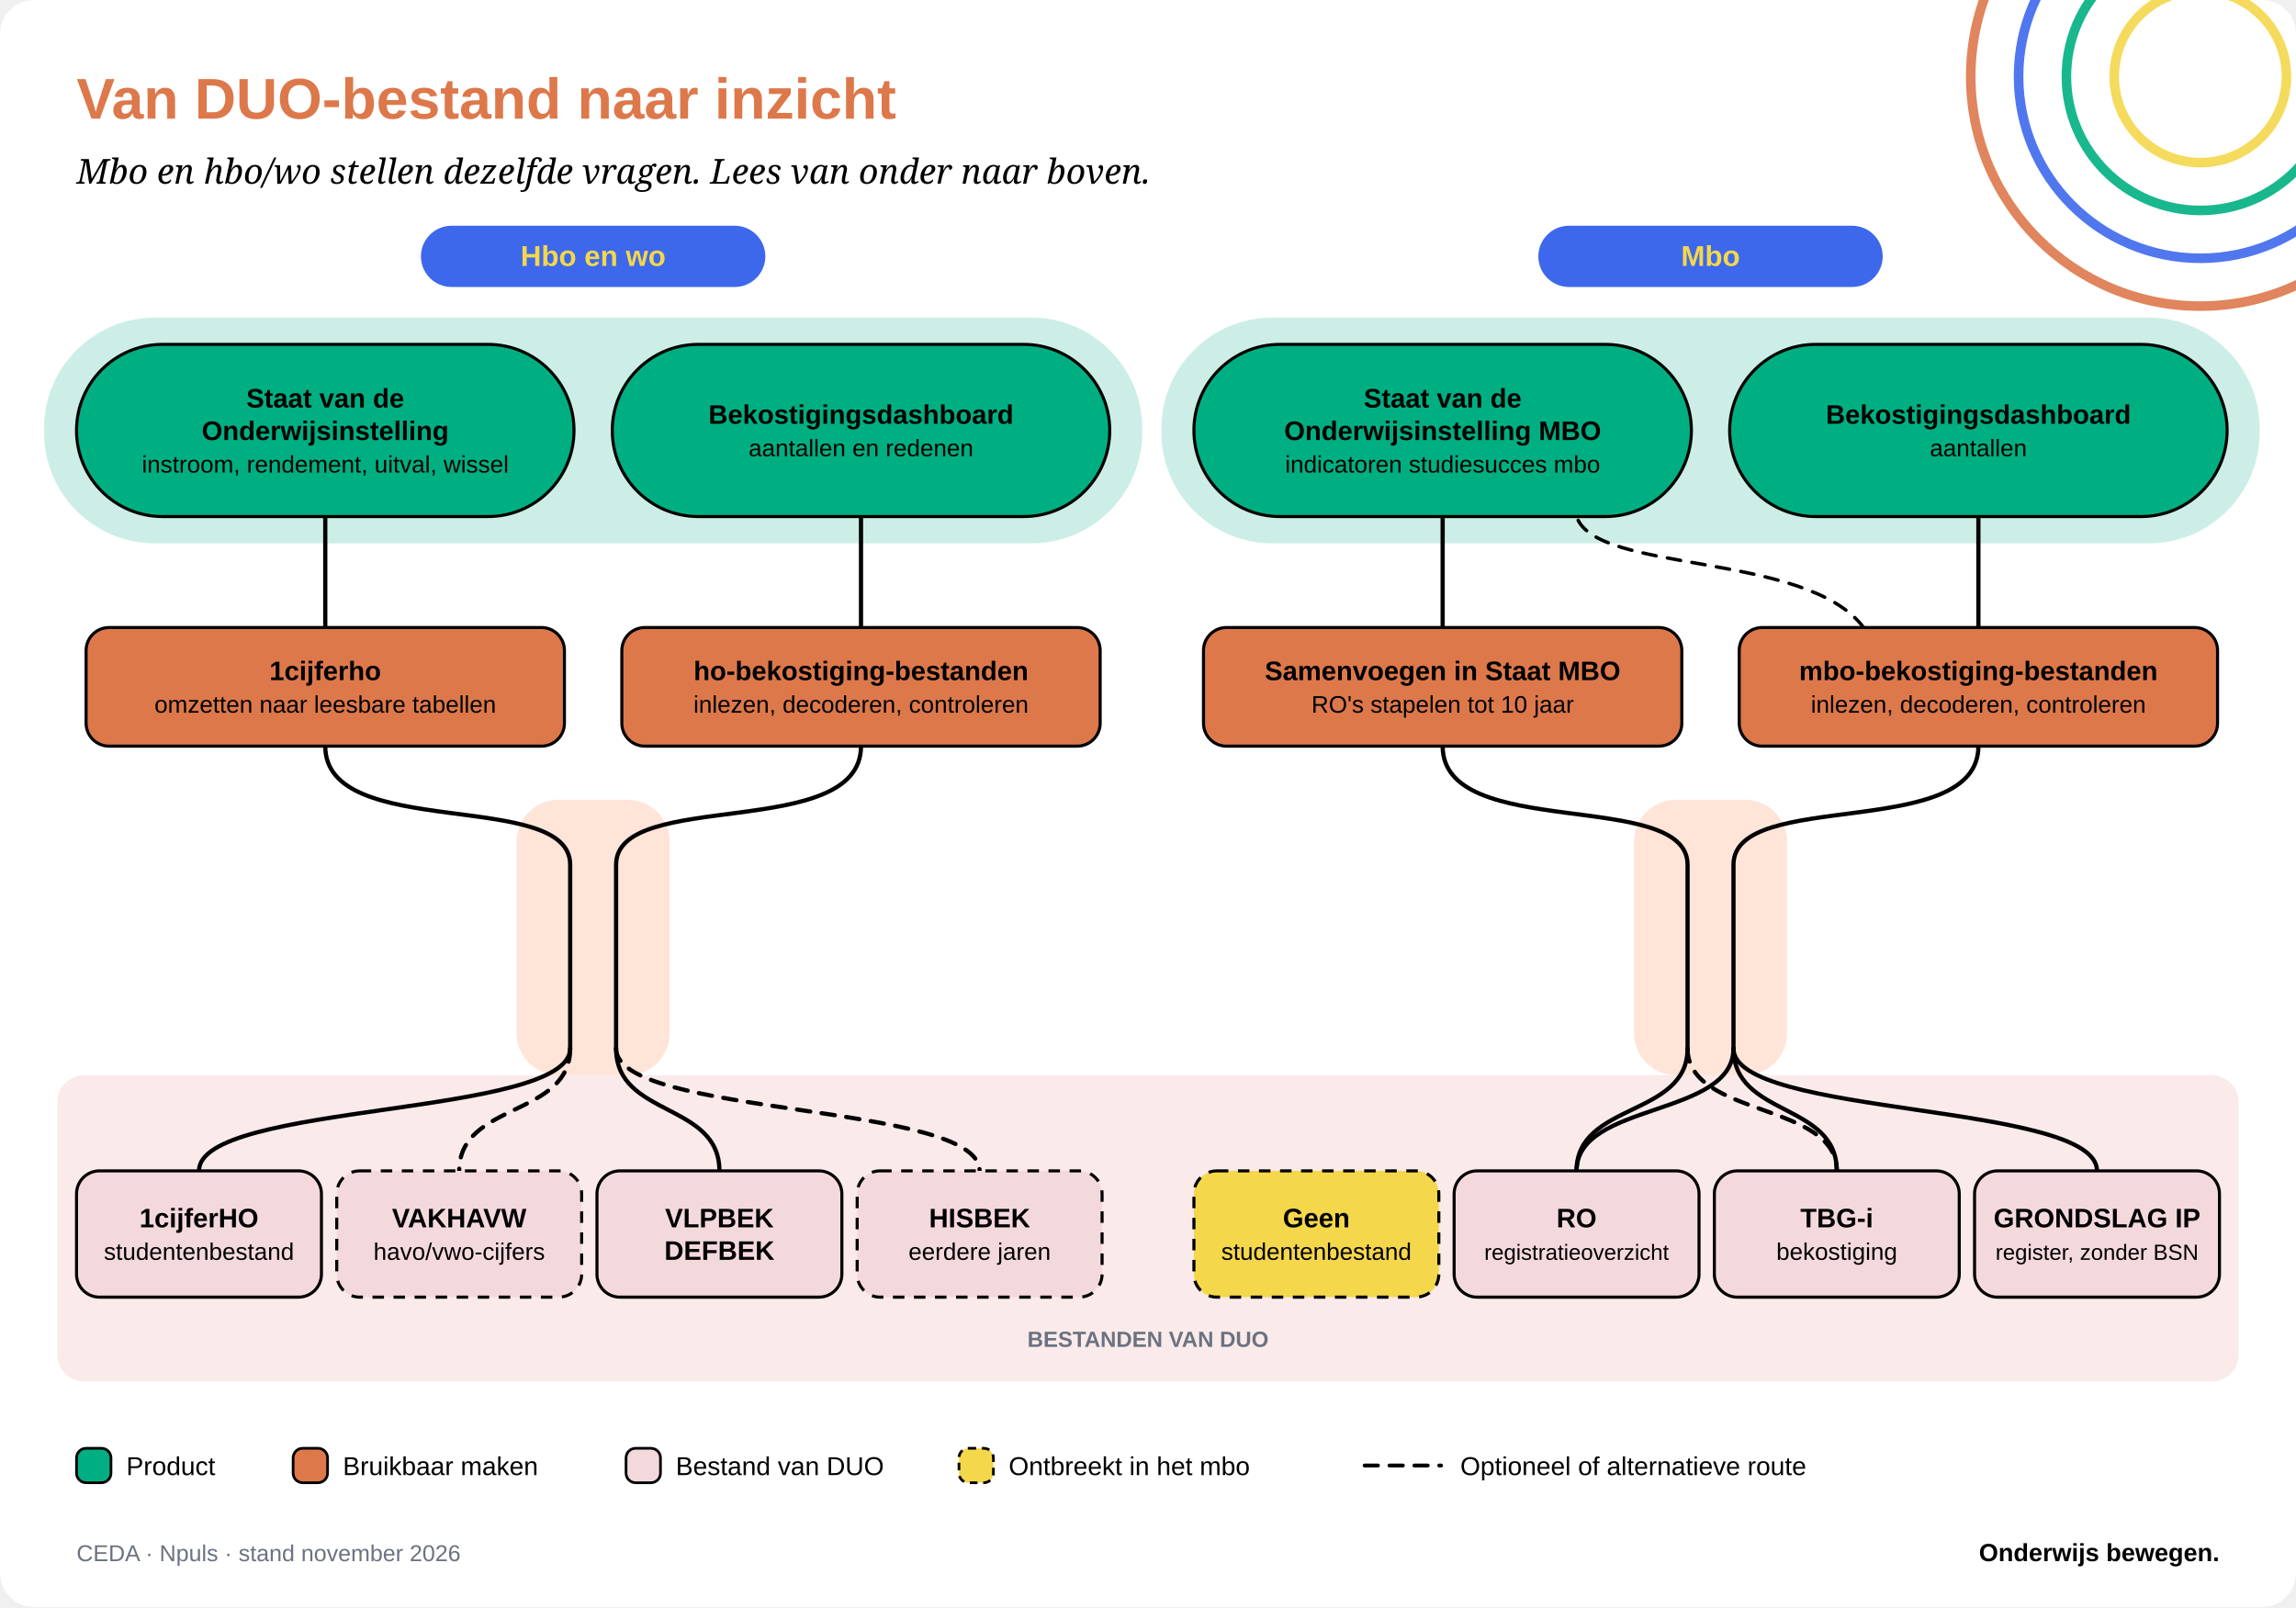
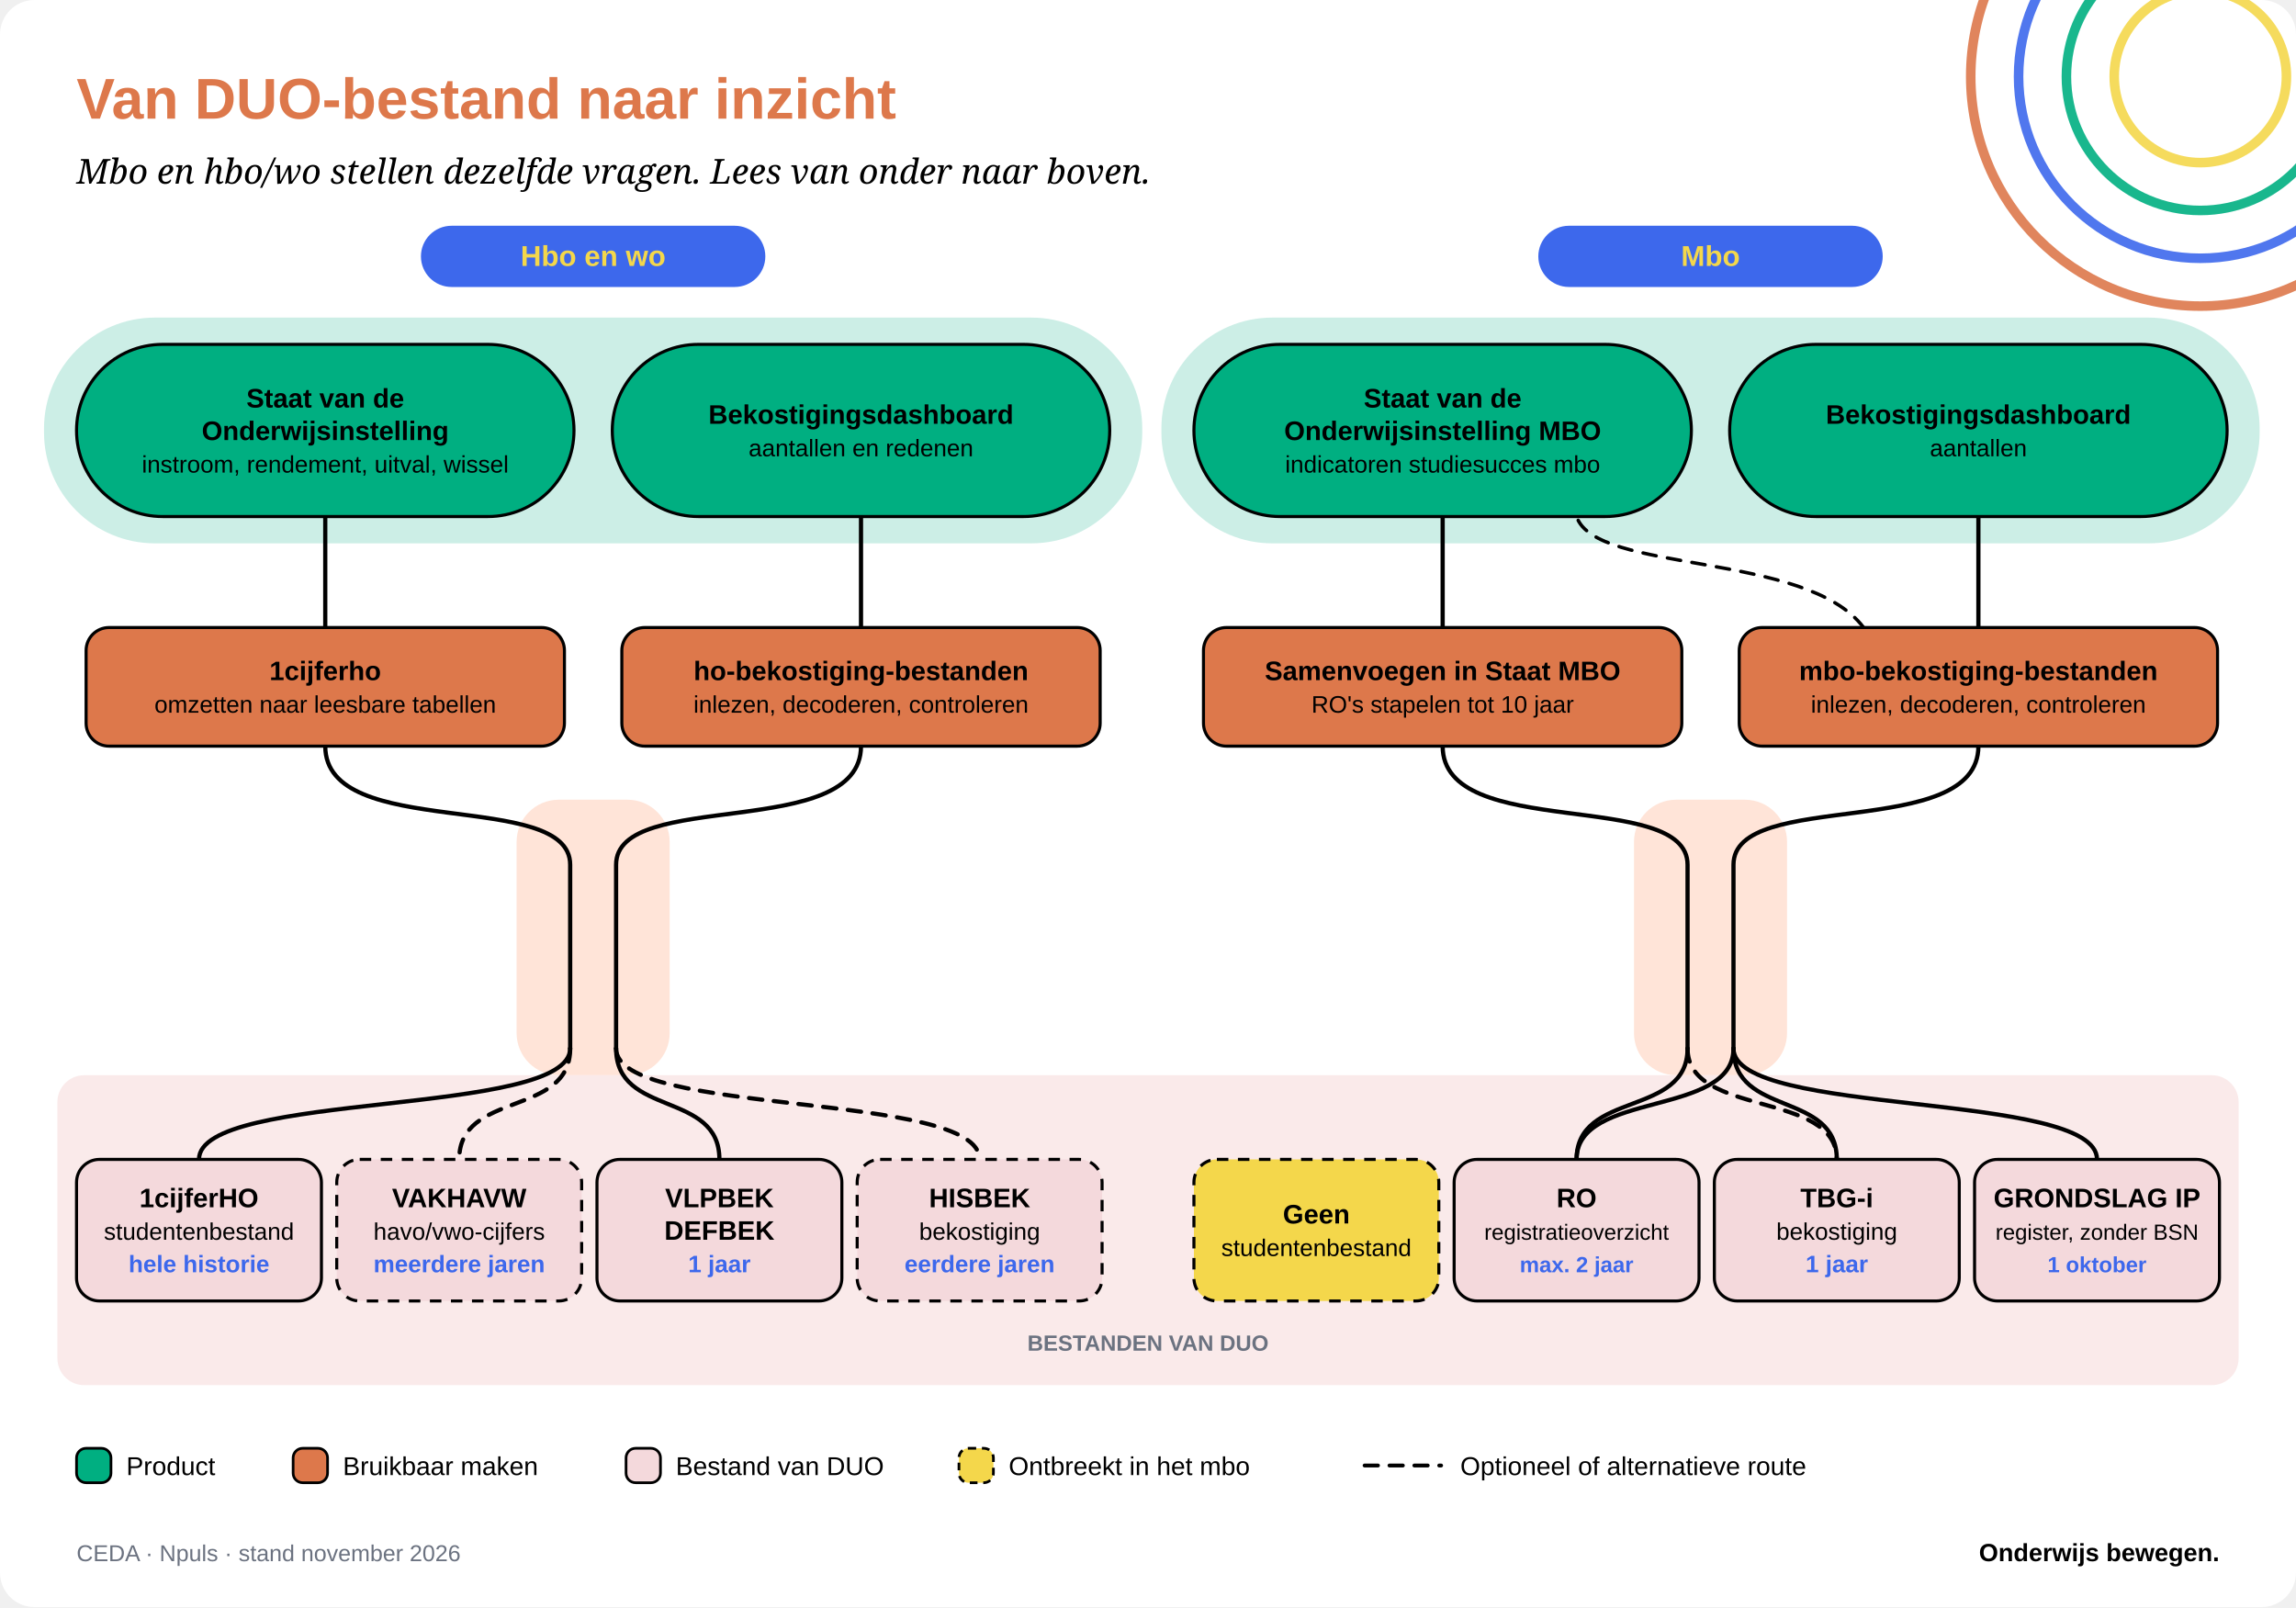
<svg xmlns="http://www.w3.org/2000/svg" viewBox="0 0 1200 840" width="1200" height="840" role="img" aria-labelledby="titel beschrijving">
  <defs>
    <clipPath id="kader">
      <rect width="1200" height="840" rx="18" />
    </clipPath>
  </defs>
  <rect width="1200" height="840" rx="18" fill="#FFFFFF" />
  <g clip-path="url(#kader)" fill="none" stroke-width="5">
    <circle cx="1150" cy="40" r="120" stroke="#DD784B" opacity="0.9" />
    <circle cx="1150" cy="40" r="95" stroke="#3D68EC" opacity="0.9" />
    <circle cx="1150" cy="40" r="70" stroke="#00AF81" opacity="0.9" />
    <circle cx="1150" cy="40" r="45" stroke="#F4D74B" opacity="0.9" />
  </g>
  <text x="40" y="62" font-family="'General Sans', Arial, Helvetica, sans-serif" font-size="30" font-weight="600" font-style="normal" fill="#DD784B" text-anchor="start">Van DUO-bestand naar inzicht</text>
  <text x="40" y="96" font-family="'Cooper Light BT', Georgia, serif" font-size="18" font-weight="400" font-style="italic" fill="#000000" text-anchor="start">Mbo en hbo/wo stellen dezelfde vragen. Lees van onder naar boven.</text>
-   <rect x="30" y="562" width="1140" height="160" rx="14" fill="#FAEAEA" />
-   <text x="600.0" y="704" font-family="'General Sans', Arial, Helvetica, sans-serif" font-size="11.5" font-weight="600" font-style="normal" fill="#6B7280" text-anchor="middle">BESTANDEN VAN DUO</text>
+   <rect x="30" y="562" width="1140" height="162" rx="14" fill="#FAEAEA" />
+   <text x="600.0" y="706" font-family="'General Sans', Arial, Helvetica, sans-serif" font-size="11.5" font-weight="600" font-style="normal" fill="#6B7280" text-anchor="middle">BESTANDEN VAN DUO</text>
  <rect x="220" y="118" width="180" height="32" rx="16" fill="#3D68EC" />
  <text x="310" y="139" font-family="'General Sans', Arial, Helvetica, sans-serif" font-size="15" font-weight="600" font-style="normal" fill="#F4D74B" text-anchor="middle">Hbo en wo</text>
  <rect x="23" y="166" width="574" height="118" rx="58" fill="#CCEEE6" />
  <rect x="270" y="418" width="80" height="144" rx="22" fill="#FFE4D8" />
  <path d="M170,390 C170,440 298,412 298,452 L298,548" fill="none" stroke="#000000" stroke-width="2.2" stroke-linecap="round" />
-   <path d="M298,548 C298,584 104.0,576 104.0,612" fill="none" stroke="#000000" stroke-width="2.2" stroke-linecap="round" />
-   <path d="M298,548 C298,584 240.0,576 240.0,612" fill="none" stroke="#000000" stroke-width="2.2" stroke-linecap="round" stroke-dasharray="7 6" />
+   <path d="M298,548 C298,584 104.0,570 104.0,606" fill="none" stroke="#000000" stroke-width="2.2" stroke-linecap="round" />
+   <path d="M298,548 C298,584 240.0,570 240.0,606" fill="none" stroke="#000000" stroke-width="2.2" stroke-linecap="round" stroke-dasharray="7 6" />
  <path d="M170,270 L170,328" fill="none" stroke="#000000" stroke-width="2.2" stroke-linecap="round" />
  <path d="M450,390 C450,440 322,412 322,452 L322,548" fill="none" stroke="#000000" stroke-width="2.2" stroke-linecap="round" />
-   <path d="M322,548 C322,584 376.0,576 376.0,612" fill="none" stroke="#000000" stroke-width="2.2" stroke-linecap="round" />
-   <path d="M322,548 C322,584 512.0,576 512.0,612" fill="none" stroke="#000000" stroke-width="2.2" stroke-linecap="round" stroke-dasharray="7 6" />
+   <path d="M322,548 C322,584 376.0,570 376.0,606" fill="none" stroke="#000000" stroke-width="2.2" stroke-linecap="round" />
+   <path d="M322,548 C322,584 512.0,570 512.0,606" fill="none" stroke="#000000" stroke-width="2.2" stroke-linecap="round" stroke-dasharray="7 6" />
  <path d="M450,270 L450,328" fill="none" stroke="#000000" stroke-width="2.2" stroke-linecap="round" />
  <rect x="40.0" y="180" width="260" height="90" rx="45" fill="#00AF81" stroke="#000000" stroke-width="1.6" />
  <text x="170" y="213.0" font-family="'General Sans', Arial, Helvetica, sans-serif" font-size="14" font-weight="600" font-style="normal" fill="#000000" text-anchor="middle">Staat van de</text>
  <text x="170" y="230.0" font-family="'General Sans', Arial, Helvetica, sans-serif" font-size="14" font-weight="600" font-style="normal" fill="#000000" text-anchor="middle">Onderwijsinstelling</text>
  <text x="170" y="247.0" font-family="'General Sans', Arial, Helvetica, sans-serif" font-size="12.5" font-weight="400" font-style="normal" fill="#000000" text-anchor="middle">instroom, rendement, uitval, wissel</text>
  <rect x="45.0" y="328" width="250" height="62" rx="12" fill="#DD784B" stroke="#000000" stroke-width="1.6" />
  <text x="170" y="355.5" font-family="'General Sans', Arial, Helvetica, sans-serif" font-size="14" font-weight="600" font-style="normal" fill="#000000" text-anchor="middle">1cijferho</text>
  <text x="170" y="372.5" font-family="'General Sans', Arial, Helvetica, sans-serif" font-size="12.5" font-weight="400" font-style="normal" fill="#000000" text-anchor="middle">omzetten naar leesbare tabellen</text>
  <rect x="320.0" y="180" width="260" height="90" rx="45" fill="#00AF81" stroke="#000000" stroke-width="1.6" />
  <text x="450" y="221.5" font-family="'General Sans', Arial, Helvetica, sans-serif" font-size="14" font-weight="600" font-style="normal" fill="#000000" text-anchor="middle">Bekostigingsdashboard</text>
  <text x="450" y="238.5" font-family="'General Sans', Arial, Helvetica, sans-serif" font-size="12.5" font-weight="400" font-style="normal" fill="#000000" text-anchor="middle">aantallen en redenen</text>
  <rect x="325.0" y="328" width="250" height="62" rx="12" fill="#DD784B" stroke="#000000" stroke-width="1.6" />
  <text x="450" y="355.5" font-family="'General Sans', Arial, Helvetica, sans-serif" font-size="14" font-weight="600" font-style="normal" fill="#000000" text-anchor="middle">ho-bekostiging-bestanden</text>
  <text x="450" y="372.5" font-family="'General Sans', Arial, Helvetica, sans-serif" font-size="12.5" font-weight="400" font-style="normal" fill="#000000" text-anchor="middle">inlezen, decoderen, controleren</text>
-   <rect x="40.0" y="612" width="128" height="66" rx="12" fill="#F4D9DC" stroke="#000000" stroke-width="1.6" />
-   <text x="104.0" y="641.5" font-family="'General Sans', Arial, Helvetica, sans-serif" font-size="14" font-weight="600" font-style="normal" fill="#000000" text-anchor="middle">1cijferHO</text>
-   <text x="104.0" y="658.5" font-family="'General Sans', Arial, Helvetica, sans-serif" font-size="12.5" font-weight="400" font-style="normal" fill="#000000" text-anchor="middle">studentenbestand</text>
-   <rect x="176.0" y="612" width="128" height="66" rx="12" fill="#F4D9DC" stroke="#000000" stroke-width="1.6" stroke-dasharray="6 5" />
-   <text x="240.0" y="641.5" font-family="'General Sans', Arial, Helvetica, sans-serif" font-size="14" font-weight="600" font-style="normal" fill="#000000" text-anchor="middle">VAKHAVW</text>
-   <text x="240.0" y="658.5" font-family="'General Sans', Arial, Helvetica, sans-serif" font-size="12.5" font-weight="400" font-style="normal" fill="#000000" text-anchor="middle">havo/vwo-cijfers</text>
-   <rect x="312.0" y="612" width="128" height="66" rx="12" fill="#F4D9DC" stroke="#000000" stroke-width="1.6" />
-   <text x="376.0" y="641.5" font-family="'General Sans', Arial, Helvetica, sans-serif" font-size="14" font-weight="600" font-style="normal" fill="#000000" text-anchor="middle">VLPBEK</text>
-   <text x="376.0" y="658.5" font-family="'General Sans', Arial, Helvetica, sans-serif" font-size="14" font-weight="600" font-style="normal" fill="#000000" text-anchor="middle">DEFBEK</text>
-   <rect x="448.0" y="612" width="128" height="66" rx="12" fill="#F4D9DC" stroke="#000000" stroke-width="1.6" stroke-dasharray="6 5" />
-   <text x="512.0" y="641.5" font-family="'General Sans', Arial, Helvetica, sans-serif" font-size="14" font-weight="600" font-style="normal" fill="#000000" text-anchor="middle">HISBEK</text>
-   <text x="512.0" y="658.5" font-family="'General Sans', Arial, Helvetica, sans-serif" font-size="12.5" font-weight="400" font-style="normal" fill="#000000" text-anchor="middle">eerdere jaren</text>
+   <rect x="40.0" y="606" width="128" height="74" rx="12" fill="#F4D9DC" stroke="#000000" stroke-width="1.6" />
+   <text x="104.0" y="631.0" font-family="'General Sans', Arial, Helvetica, sans-serif" font-size="14" font-weight="600" font-style="normal" fill="#000000" text-anchor="middle">1cijferHO</text>
+   <text x="104.0" y="648.0" font-family="'General Sans', Arial, Helvetica, sans-serif" font-size="12.5" font-weight="400" font-style="normal" fill="#000000" text-anchor="middle">studentenbestand</text>
+   <text x="104.0" y="665.0" font-family="'General Sans', Arial, Helvetica, sans-serif" font-size="12.5" font-weight="600" font-style="normal" fill="#3D68EC" text-anchor="middle">hele historie</text>
+   <rect x="176.0" y="606" width="128" height="74" rx="12" fill="#F4D9DC" stroke="#000000" stroke-width="1.6" stroke-dasharray="6 5" />
+   <text x="240.0" y="631.0" font-family="'General Sans', Arial, Helvetica, sans-serif" font-size="14" font-weight="600" font-style="normal" fill="#000000" text-anchor="middle">VAKHAVW</text>
+   <text x="240.0" y="648.0" font-family="'General Sans', Arial, Helvetica, sans-serif" font-size="12.5" font-weight="400" font-style="normal" fill="#000000" text-anchor="middle">havo/vwo-cijfers</text>
+   <text x="240.0" y="665.0" font-family="'General Sans', Arial, Helvetica, sans-serif" font-size="12.5" font-weight="600" font-style="normal" fill="#3D68EC" text-anchor="middle">meerdere jaren</text>
+   <rect x="312.0" y="606" width="128" height="74" rx="12" fill="#F4D9DC" stroke="#000000" stroke-width="1.6" />
+   <text x="376.0" y="631.0" font-family="'General Sans', Arial, Helvetica, sans-serif" font-size="14" font-weight="600" font-style="normal" fill="#000000" text-anchor="middle">VLPBEK</text>
+   <text x="376.0" y="648.0" font-family="'General Sans', Arial, Helvetica, sans-serif" font-size="14" font-weight="600" font-style="normal" fill="#000000" text-anchor="middle">DEFBEK</text>
+   <text x="376.0" y="665.0" font-family="'General Sans', Arial, Helvetica, sans-serif" font-size="12.5" font-weight="600" font-style="normal" fill="#3D68EC" text-anchor="middle">1 jaar</text>
+   <rect x="448.0" y="606" width="128" height="74" rx="12" fill="#F4D9DC" stroke="#000000" stroke-width="1.6" stroke-dasharray="6 5" />
+   <text x="512.0" y="631.0" font-family="'General Sans', Arial, Helvetica, sans-serif" font-size="14" font-weight="600" font-style="normal" fill="#000000" text-anchor="middle">HISBEK</text>
+   <text x="512.0" y="648.0" font-family="'General Sans', Arial, Helvetica, sans-serif" font-size="12.5" font-weight="400" font-style="normal" fill="#000000" text-anchor="middle">bekostiging</text>
+   <text x="512.0" y="665.0" font-family="'General Sans', Arial, Helvetica, sans-serif" font-size="12.5" font-weight="600" font-style="normal" fill="#3D68EC" text-anchor="middle">eerdere jaren</text>
  <rect x="804" y="118" width="180" height="32" rx="16" fill="#3D68EC" />
  <text x="894" y="139" font-family="'General Sans', Arial, Helvetica, sans-serif" font-size="15" font-weight="600" font-style="normal" fill="#F4D74B" text-anchor="middle">Mbo</text>
  <rect x="607" y="166" width="574" height="118" rx="58" fill="#CCEEE6" />
  <rect x="854" y="418" width="80" height="144" rx="22" fill="#FFE4D8" />
  <path d="M754,390 C754,440 882,412 882,452 L882,548" fill="none" stroke="#000000" stroke-width="2.2" stroke-linecap="round" />
-   <path d="M882,548 C882,584 824.0,576 824.0,612" fill="none" stroke="#000000" stroke-width="2.2" stroke-linecap="round" />
-   <path d="M882,548 C882,584 960.0,576 960.0,612" fill="none" stroke="#000000" stroke-width="2.2" stroke-linecap="round" stroke-dasharray="7 6" />
+   <path d="M882,548 C882,584 824.0,570 824.0,606" fill="none" stroke="#000000" stroke-width="2.2" stroke-linecap="round" />
+   <path d="M882,548 C882,584 960.0,570 960.0,606" fill="none" stroke="#000000" stroke-width="2.2" stroke-linecap="round" stroke-dasharray="7 6" />
  <path d="M754,270 L754,328" fill="none" stroke="#000000" stroke-width="2.2" stroke-linecap="round" />
  <path d="M1034,390 C1034,440 906,412 906,452 L906,548" fill="none" stroke="#000000" stroke-width="2.2" stroke-linecap="round" />
-   <path d="M906,548 C906,584 824.0,576 824.0,612" fill="none" stroke="#000000" stroke-width="2.2" stroke-linecap="round" />
-   <path d="M906,548 C906,584 960.0,576 960.0,612" fill="none" stroke="#000000" stroke-width="2.2" stroke-linecap="round" />
-   <path d="M906,548 C906,584 1096.0,576 1096.0,612" fill="none" stroke="#000000" stroke-width="2.2" stroke-linecap="round" />
+   <path d="M906,548 C906,584 824.0,570 824.0,606" fill="none" stroke="#000000" stroke-width="2.2" stroke-linecap="round" />
+   <path d="M906,548 C906,584 960.0,570 960.0,606" fill="none" stroke="#000000" stroke-width="2.2" stroke-linecap="round" />
+   <path d="M906,548 C906,584 1096.0,570 1096.0,606" fill="none" stroke="#000000" stroke-width="2.2" stroke-linecap="round" />
  <path d="M1034,270 L1034,328" fill="none" stroke="#000000" stroke-width="2.2" stroke-linecap="round" />
  <path d="M974,328 C944,288 834,300 824,270" fill="none" stroke="#000000" stroke-width="1.8" stroke-linecap="round" stroke-dasharray="7 6" />
  <rect x="624.0" y="180" width="260" height="90" rx="45" fill="#00AF81" stroke="#000000" stroke-width="1.6" />
  <text x="754" y="213.0" font-family="'General Sans', Arial, Helvetica, sans-serif" font-size="14" font-weight="600" font-style="normal" fill="#000000" text-anchor="middle">Staat van de</text>
  <text x="754" y="230.0" font-family="'General Sans', Arial, Helvetica, sans-serif" font-size="14" font-weight="600" font-style="normal" fill="#000000" text-anchor="middle">Onderwijsinstelling MBO</text>
  <text x="754" y="247.0" font-family="'General Sans', Arial, Helvetica, sans-serif" font-size="12.5" font-weight="400" font-style="normal" fill="#000000" text-anchor="middle">indicatoren studiesucces mbo</text>
  <rect x="629.0" y="328" width="250" height="62" rx="12" fill="#DD784B" stroke="#000000" stroke-width="1.6" />
  <text x="754" y="355.5" font-family="'General Sans', Arial, Helvetica, sans-serif" font-size="14" font-weight="600" font-style="normal" fill="#000000" text-anchor="middle">Samenvoegen in Staat MBO</text>
  <text x="754" y="372.5" font-family="'General Sans', Arial, Helvetica, sans-serif" font-size="12.5" font-weight="400" font-style="normal" fill="#000000" text-anchor="middle">RO's stapelen tot 10 jaar</text>
  <rect x="904.0" y="180" width="260" height="90" rx="45" fill="#00AF81" stroke="#000000" stroke-width="1.6" />
  <text x="1034" y="221.5" font-family="'General Sans', Arial, Helvetica, sans-serif" font-size="14" font-weight="600" font-style="normal" fill="#000000" text-anchor="middle">Bekostigingsdashboard</text>
  <text x="1034" y="238.5" font-family="'General Sans', Arial, Helvetica, sans-serif" font-size="12.5" font-weight="400" font-style="normal" fill="#000000" text-anchor="middle">aantallen</text>
  <rect x="909.0" y="328" width="250" height="62" rx="12" fill="#DD784B" stroke="#000000" stroke-width="1.6" />
  <text x="1034" y="355.5" font-family="'General Sans', Arial, Helvetica, sans-serif" font-size="14" font-weight="600" font-style="normal" fill="#000000" text-anchor="middle">mbo-bekostiging-bestanden</text>
  <text x="1034" y="372.5" font-family="'General Sans', Arial, Helvetica, sans-serif" font-size="12.5" font-weight="400" font-style="normal" fill="#000000" text-anchor="middle">inlezen, decoderen, controleren</text>
-   <rect x="624.0" y="612" width="128" height="66" rx="12" fill="#F4D74B" stroke="#000000" stroke-width="1.6" stroke-dasharray="6 5" />
-   <text x="688.0" y="641.5" font-family="'General Sans', Arial, Helvetica, sans-serif" font-size="14" font-weight="600" font-style="normal" fill="#000000" text-anchor="middle">Geen</text>
-   <text x="688.0" y="658.5" font-family="'General Sans', Arial, Helvetica, sans-serif" font-size="12.5" font-weight="400" font-style="normal" fill="#000000" text-anchor="middle">studentenbestand</text>
-   <rect x="760.0" y="612" width="128" height="66" rx="12" fill="#F4D9DC" stroke="#000000" stroke-width="1.6" />
-   <text x="824.0" y="641.5" font-family="'General Sans', Arial, Helvetica, sans-serif" font-size="14" font-weight="600" font-style="normal" fill="#000000" text-anchor="middle">RO</text>
-   <text x="824.0" y="658.5" font-family="'General Sans', Arial, Helvetica, sans-serif" font-size="11.5" font-weight="400" font-style="normal" fill="#000000" text-anchor="middle">registratieoverzicht</text>
-   <rect x="896.0" y="612" width="128" height="66" rx="12" fill="#F4D9DC" stroke="#000000" stroke-width="1.6" />
-   <text x="960.0" y="641.5" font-family="'General Sans', Arial, Helvetica, sans-serif" font-size="14" font-weight="600" font-style="normal" fill="#000000" text-anchor="middle">TBG-i</text>
-   <text x="960.0" y="658.5" font-family="'General Sans', Arial, Helvetica, sans-serif" font-size="12.5" font-weight="400" font-style="normal" fill="#000000" text-anchor="middle">bekostiging</text>
-   <rect x="1032.0" y="612" width="128" height="66" rx="12" fill="#F4D9DC" stroke="#000000" stroke-width="1.6" />
-   <text x="1096.0" y="641.5" font-family="'General Sans', Arial, Helvetica, sans-serif" font-size="14" font-weight="600" font-style="normal" fill="#000000" text-anchor="middle">GRONDSLAG IP</text>
-   <text x="1096.0" y="658.5" font-family="'General Sans', Arial, Helvetica, sans-serif" font-size="11.5" font-weight="400" font-style="normal" fill="#000000" text-anchor="middle">register, zonder BSN</text>
+   <rect x="624.0" y="606" width="128" height="74" rx="12" fill="#F4D74B" stroke="#000000" stroke-width="1.6" stroke-dasharray="6 5" />
+   <text x="688.0" y="639.5" font-family="'General Sans', Arial, Helvetica, sans-serif" font-size="14" font-weight="600" font-style="normal" fill="#000000" text-anchor="middle">Geen</text>
+   <text x="688.0" y="656.5" font-family="'General Sans', Arial, Helvetica, sans-serif" font-size="12.5" font-weight="400" font-style="normal" fill="#000000" text-anchor="middle">studentenbestand</text>
+   <rect x="760.0" y="606" width="128" height="74" rx="12" fill="#F4D9DC" stroke="#000000" stroke-width="1.6" />
+   <text x="824.0" y="631.0" font-family="'General Sans', Arial, Helvetica, sans-serif" font-size="14" font-weight="600" font-style="normal" fill="#000000" text-anchor="middle">RO</text>
+   <text x="824.0" y="648.0" font-family="'General Sans', Arial, Helvetica, sans-serif" font-size="11.5" font-weight="400" font-style="normal" fill="#000000" text-anchor="middle">registratieoverzicht</text>
+   <text x="824.0" y="665.0" font-family="'General Sans', Arial, Helvetica, sans-serif" font-size="11.5" font-weight="600" font-style="normal" fill="#3D68EC" text-anchor="middle">max. 2 jaar</text>
+   <rect x="896.0" y="606" width="128" height="74" rx="12" fill="#F4D9DC" stroke="#000000" stroke-width="1.6" />
+   <text x="960.0" y="631.0" font-family="'General Sans', Arial, Helvetica, sans-serif" font-size="14" font-weight="600" font-style="normal" fill="#000000" text-anchor="middle">TBG-i</text>
+   <text x="960.0" y="648.0" font-family="'General Sans', Arial, Helvetica, sans-serif" font-size="12.5" font-weight="400" font-style="normal" fill="#000000" text-anchor="middle">bekostiging</text>
+   <text x="960.0" y="665.0" font-family="'General Sans', Arial, Helvetica, sans-serif" font-size="12.5" font-weight="600" font-style="normal" fill="#3D68EC" text-anchor="middle">1 jaar</text>
+   <rect x="1032.0" y="606" width="128" height="74" rx="12" fill="#F4D9DC" stroke="#000000" stroke-width="1.6" />
+   <text x="1096.0" y="631.0" font-family="'General Sans', Arial, Helvetica, sans-serif" font-size="14" font-weight="600" font-style="normal" fill="#000000" text-anchor="middle">GRONDSLAG IP</text>
+   <text x="1096.0" y="648.0" font-family="'General Sans', Arial, Helvetica, sans-serif" font-size="11.5" font-weight="400" font-style="normal" fill="#000000" text-anchor="middle">register, zonder BSN</text>
+   <text x="1096.0" y="665.0" font-family="'General Sans', Arial, Helvetica, sans-serif" font-size="11.5" font-weight="600" font-style="normal" fill="#3D68EC" text-anchor="middle">1 oktober</text>
  <rect x="40" y="757" width="18" height="18" rx="5" fill="#00AF81" stroke="#000000" stroke-width="1.4" />
  <text x="66" y="771" font-family="'General Sans', Arial, Helvetica, sans-serif" font-size="13.5" font-weight="400" font-style="normal" fill="#000000" text-anchor="start">Product</text>
  <rect x="153.2" y="757" width="18" height="18" rx="5" fill="#DD784B" stroke="#000000" stroke-width="1.4" />
  <text x="179.2" y="771" font-family="'General Sans', Arial, Helvetica, sans-serif" font-size="13.5" font-weight="400" font-style="normal" fill="#000000" text-anchor="start">Bruikbaar maken</text>
  <rect x="327.2" y="757" width="18" height="18" rx="5" fill="#F4D9DC" stroke="#000000" stroke-width="1.4" />
  <text x="353.2" y="771" font-family="'General Sans', Arial, Helvetica, sans-serif" font-size="13.5" font-weight="400" font-style="normal" fill="#000000" text-anchor="start">Bestand van DUO</text>
  <rect x="501.2" y="757" width="18" height="18" rx="5" fill="#F4D74B" stroke="#000000" stroke-width="1.4" stroke-dasharray="4 3" />
  <text x="527.2" y="771" font-family="'General Sans', Arial, Helvetica, sans-serif" font-size="13.5" font-weight="400" font-style="normal" fill="#000000" text-anchor="start">Ontbreekt in het mbo</text>
  <path d="M713.2,766 L753.2,766" fill="none" stroke="#000000" stroke-width="2" stroke-linecap="round" stroke-dasharray="7 6" />
  <text x="763.2" y="771" font-family="'General Sans', Arial, Helvetica, sans-serif" font-size="13.5" font-weight="400" font-style="normal" fill="#000000" text-anchor="start">Optioneel of alternatieve route</text>
  <text x="40" y="816" font-family="'General Sans', Arial, Helvetica, sans-serif" font-size="12" font-weight="400" font-style="normal" fill="#6B7280" text-anchor="start">CEDA · Npuls · stand november 2026</text>
  <text x="1160" y="816" font-family="'General Sans', Arial, Helvetica, sans-serif" font-size="13" font-weight="600" font-style="normal" fill="#000000" text-anchor="end">Onderwijs bewegen.</text>
</svg>
